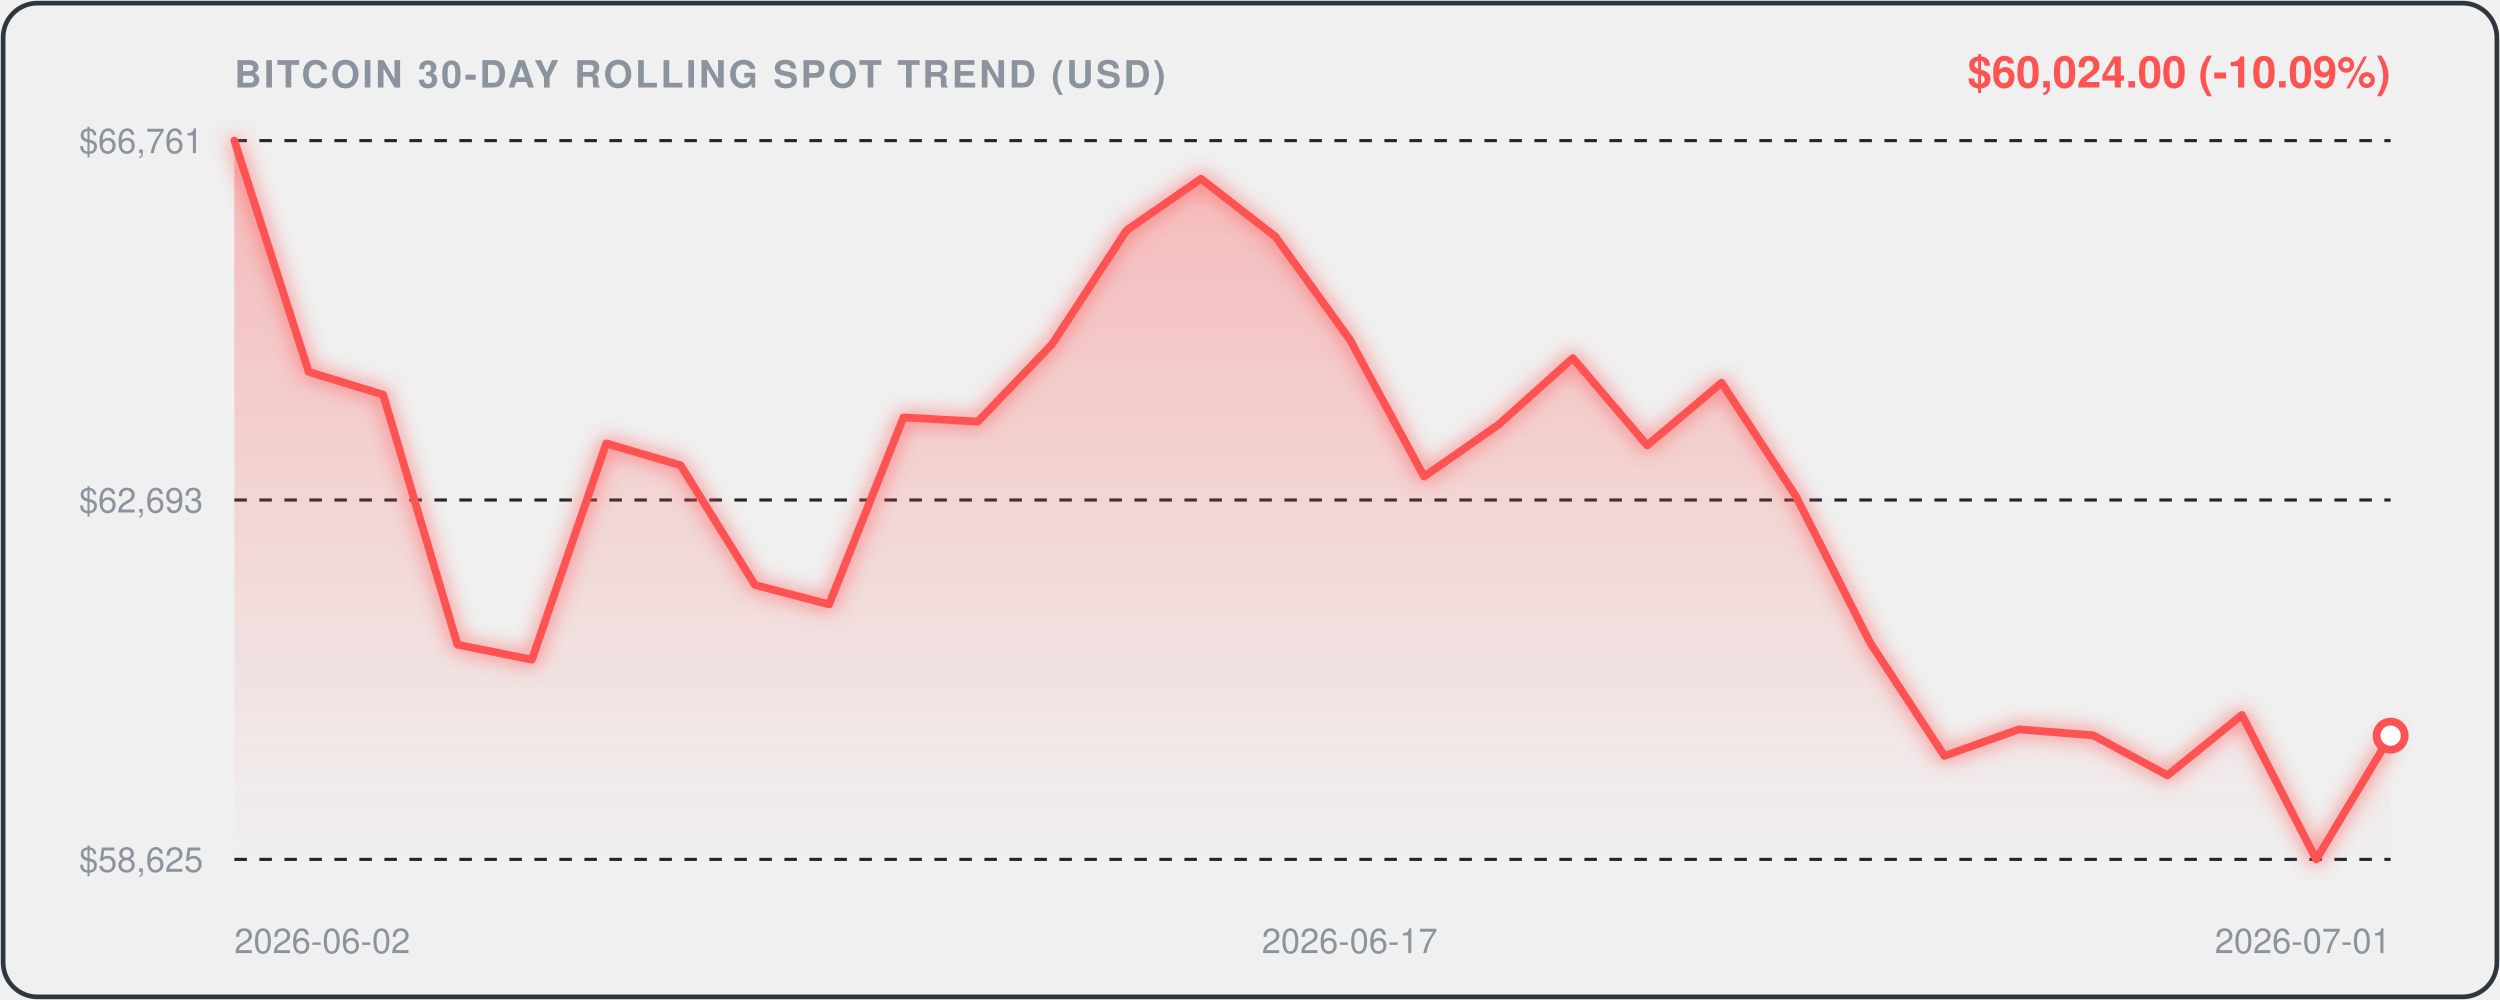
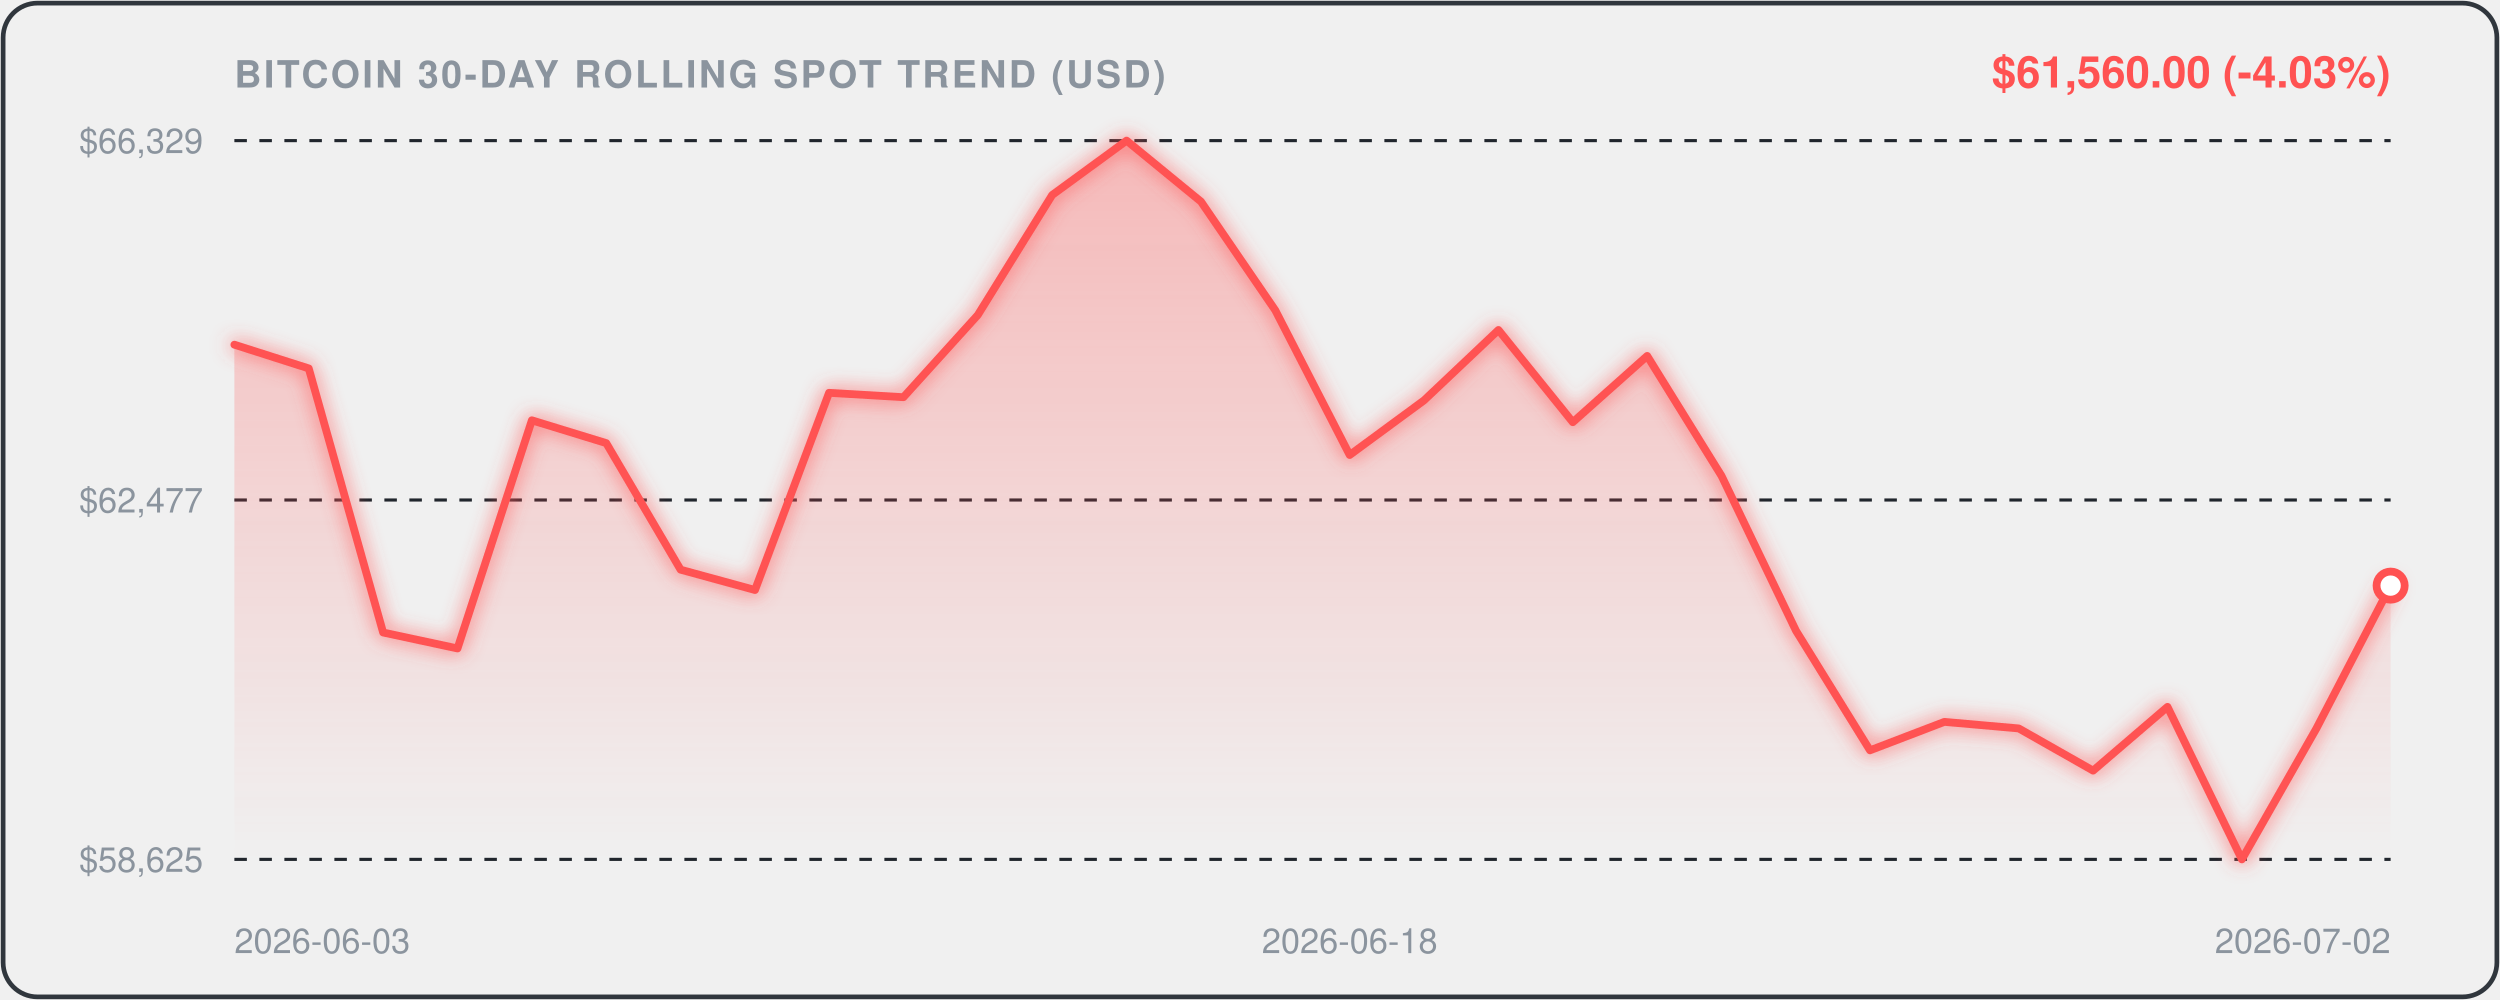
<svg xmlns="http://www.w3.org/2000/svg" viewBox="0 0 800 320" width="100%" height="100%" style="background:#0d1117;border-radius:12px;font-family:-apple-system,BlinkMacSystemFont,'Segoe UI',Helvetica,Arial,sans-serif;">
  <defs>
    <linearGradient id="areaGrad" x1="0" y1="0" x2="0" y2="1">
      <stop offset="0%" stop-color="rgba(255, 82, 82, 0.35)" />
      <stop offset="100%" stop-color="rgba(255, 82, 82, 0.0)" />
    </linearGradient>
    <filter id="glow" x="-20%" y="-20%" width="140%" height="140%">
      <feGaussianBlur stdDeviation="3" result="blur" />
      <feComposite in="SourceGraphic" in2="blur" operator="over" />
    </filter>
  </defs>
  <rect x="1" y="1" width="798" height="318" rx="11" fill="none" stroke="#30363d" stroke-width="1.5" />
  <text x="75" y="28" fill="#8b949e" font-size="12" font-weight="600" letter-spacing="0.8">BITCOIN 30-DAY ROLLING SPOT TREND (USD)</text>
-   <text x="765" y="28" text-anchor="end" fill="#FF5252" font-size="14" font-weight="700">$60,024.00 (-10.09%)</text>
+   <text x="765" y="28" text-anchor="end" fill="#FF5252" font-size="14" font-weight="700">$61,560.00 (-4.03%)</text>
  <line x1="75" y1="45" x2="765" y2="45" stroke="#21262d" stroke-width="1" stroke-dasharray="4,4" />
-   <text x="65" y="49" text-anchor="end" fill="#8b949e" font-size="11">$66,761</text>
+   <text x="65" y="49" text-anchor="end" fill="#8b949e" font-size="11">$66,329</text>
  <line x1="75" y1="160.0" x2="765" y2="160.0" stroke="#21262d" stroke-width="1" stroke-dasharray="4,4" />
-   <text x="65" y="164.0" text-anchor="end" fill="#8b949e" font-size="11">$62,693</text>
+   <text x="65" y="164.0" text-anchor="end" fill="#8b949e" font-size="11">$62,477</text>
  <line x1="75" y1="275" x2="765" y2="275" stroke="#21262d" stroke-width="1" stroke-dasharray="4,4" />
  <text x="65" y="279" text-anchor="end" fill="#8b949e" font-size="11">$58,625</text>
-   <path d="M 75.0,45.0 L 98.8,119.0 L 122.6,126.3 L 146.4,206.3 L 170.2,211.1 L 194.0,141.9 L 217.8,148.9 L 241.6,187.2 L 265.3,193.4 L 289.1,133.6 L 312.9,134.9 L 336.7,110.1 L 360.5,73.7 L 384.3,57.2 L 408.1,75.7 L 431.9,108.6 L 455.7,152.5 L 479.5,135.9 L 503.3,114.6 L 527.1,142.5 L 550.9,122.5 L 574.7,158.8 L 598.4,205.6 L 622.2,241.9 L 646.0,233.4 L 669.8,235.3 L 693.6,248.1 L 717.4,228.8 L 741.2,275.0 L 765.0,235.4 L 765.0,275.0 L 75.0,275.0 Z" fill="url(#areaGrad)" />
-   <path d="M 75.0,45.0 L 98.8,119.0 L 122.6,126.3 L 146.4,206.3 L 170.2,211.1 L 194.0,141.9 L 217.8,148.9 L 241.6,187.2 L 265.3,193.4 L 289.1,133.6 L 312.9,134.9 L 336.7,110.1 L 360.5,73.7 L 384.3,57.2 L 408.1,75.7 L 431.9,108.6 L 455.7,152.5 L 479.5,135.9 L 503.3,114.6 L 527.1,142.5 L 550.9,122.5 L 574.7,158.8 L 598.4,205.6 L 622.2,241.9 L 646.0,233.4 L 669.8,235.3 L 693.6,248.1 L 717.4,228.8 L 741.2,275.0 L 765.0,235.4" fill="none" stroke="#FF5252" stroke-width="2.5" stroke-linecap="round" stroke-linejoin="round" filter="url(#glow)" />
-   <circle cx="765.0" cy="235.4" r="4.5" fill="#ffffff" stroke="#FF5252" stroke-width="2.5" />
-   <text x="75.0" y="305" fill="#8b949e" font-size="11" text-anchor="start">2026-06-02</text>
-   <text x="431.9" y="305" fill="#8b949e" font-size="11" text-anchor="middle">2026-06-17</text>
-   <text x="765.0" y="305" fill="#8b949e" font-size="11" text-anchor="end">2026-07-01</text>
+   <path d="M 75.0,110.3 L 98.8,117.9 L 122.6,202.4 L 146.4,207.5 L 170.2,134.5 L 194.0,141.8 L 217.8,182.3 L 241.6,188.8 L 265.3,125.7 L 289.1,127.1 L 312.9,100.8 L 336.7,62.4 L 360.5,45.0 L 384.3,64.5 L 408.1,99.3 L 431.9,145.6 L 455.7,128.1 L 479.5,105.6 L 503.3,135.1 L 527.1,113.9 L 550.9,152.3 L 574.7,201.8 L 598.4,240.1 L 622.2,231.0 L 646.0,233.1 L 669.8,246.6 L 693.6,226.2 L 717.4,275.0 L 741.2,233.2 L 765.0,187.4 L 765.0,275.0 L 75.0,275.0 Z" fill="url(#areaGrad)" />
+   <path d="M 75.0,110.3 L 98.8,117.9 L 122.6,202.4 L 146.4,207.5 L 170.2,134.5 L 194.0,141.8 L 217.8,182.3 L 241.6,188.8 L 265.3,125.7 L 289.1,127.1 L 312.9,100.8 L 336.7,62.4 L 360.5,45.0 L 384.3,64.5 L 408.1,99.3 L 431.9,145.6 L 455.7,128.1 L 479.5,105.6 L 503.3,135.1 L 527.1,113.9 L 550.9,152.3 L 574.7,201.8 L 598.4,240.1 L 622.2,231.0 L 646.0,233.1 L 669.8,246.6 L 693.6,226.2 L 717.4,275.0 L 741.2,233.2 L 765.0,187.4" fill="none" stroke="#FF5252" stroke-width="2.5" stroke-linecap="round" stroke-linejoin="round" filter="url(#glow)" />
+   <circle cx="765.0" cy="187.4" r="4.5" fill="#ffffff" stroke="#FF5252" stroke-width="2.5" />
+   <text x="75.0" y="305" fill="#8b949e" font-size="11" text-anchor="start">2026-06-03</text>
+   <text x="431.9" y="305" fill="#8b949e" font-size="11" text-anchor="middle">2026-06-18</text>
+   <text x="765.0" y="305" fill="#8b949e" font-size="11" text-anchor="end">2026-07-02</text>
</svg>
